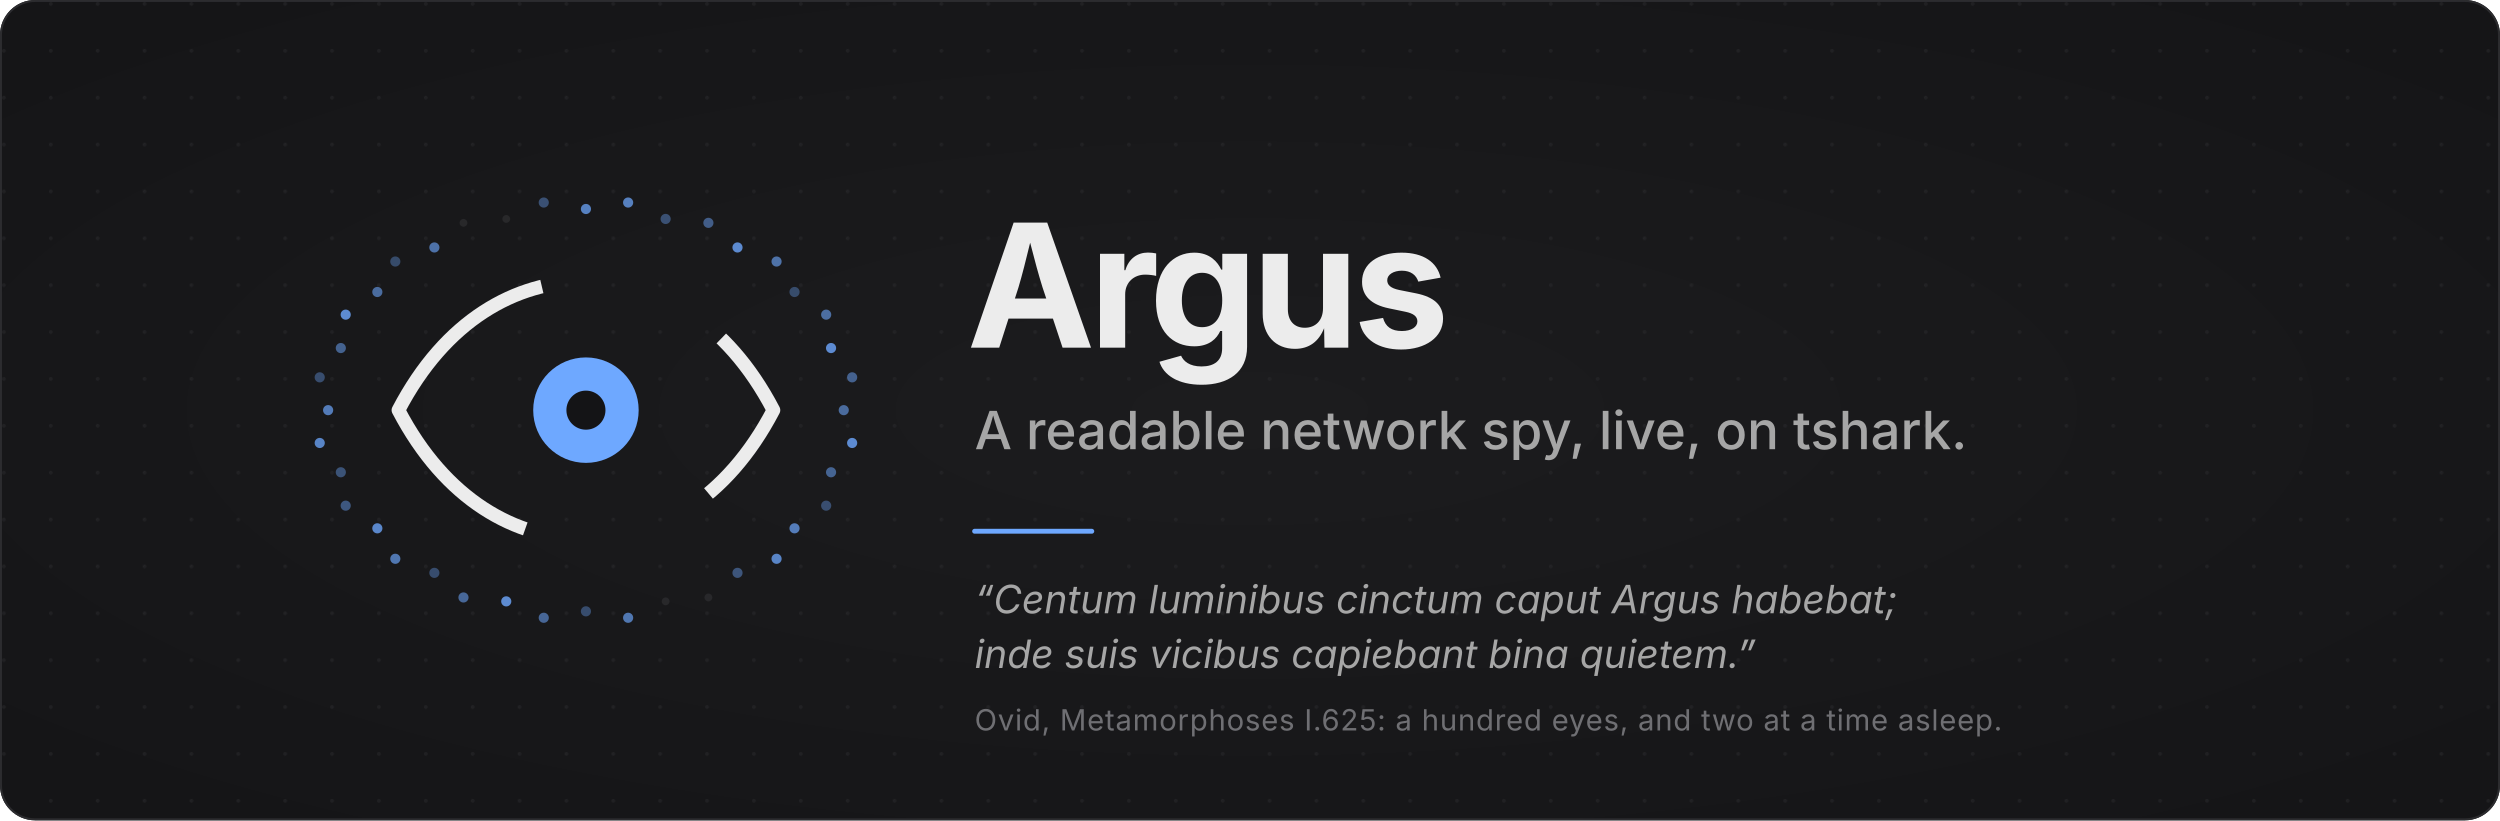
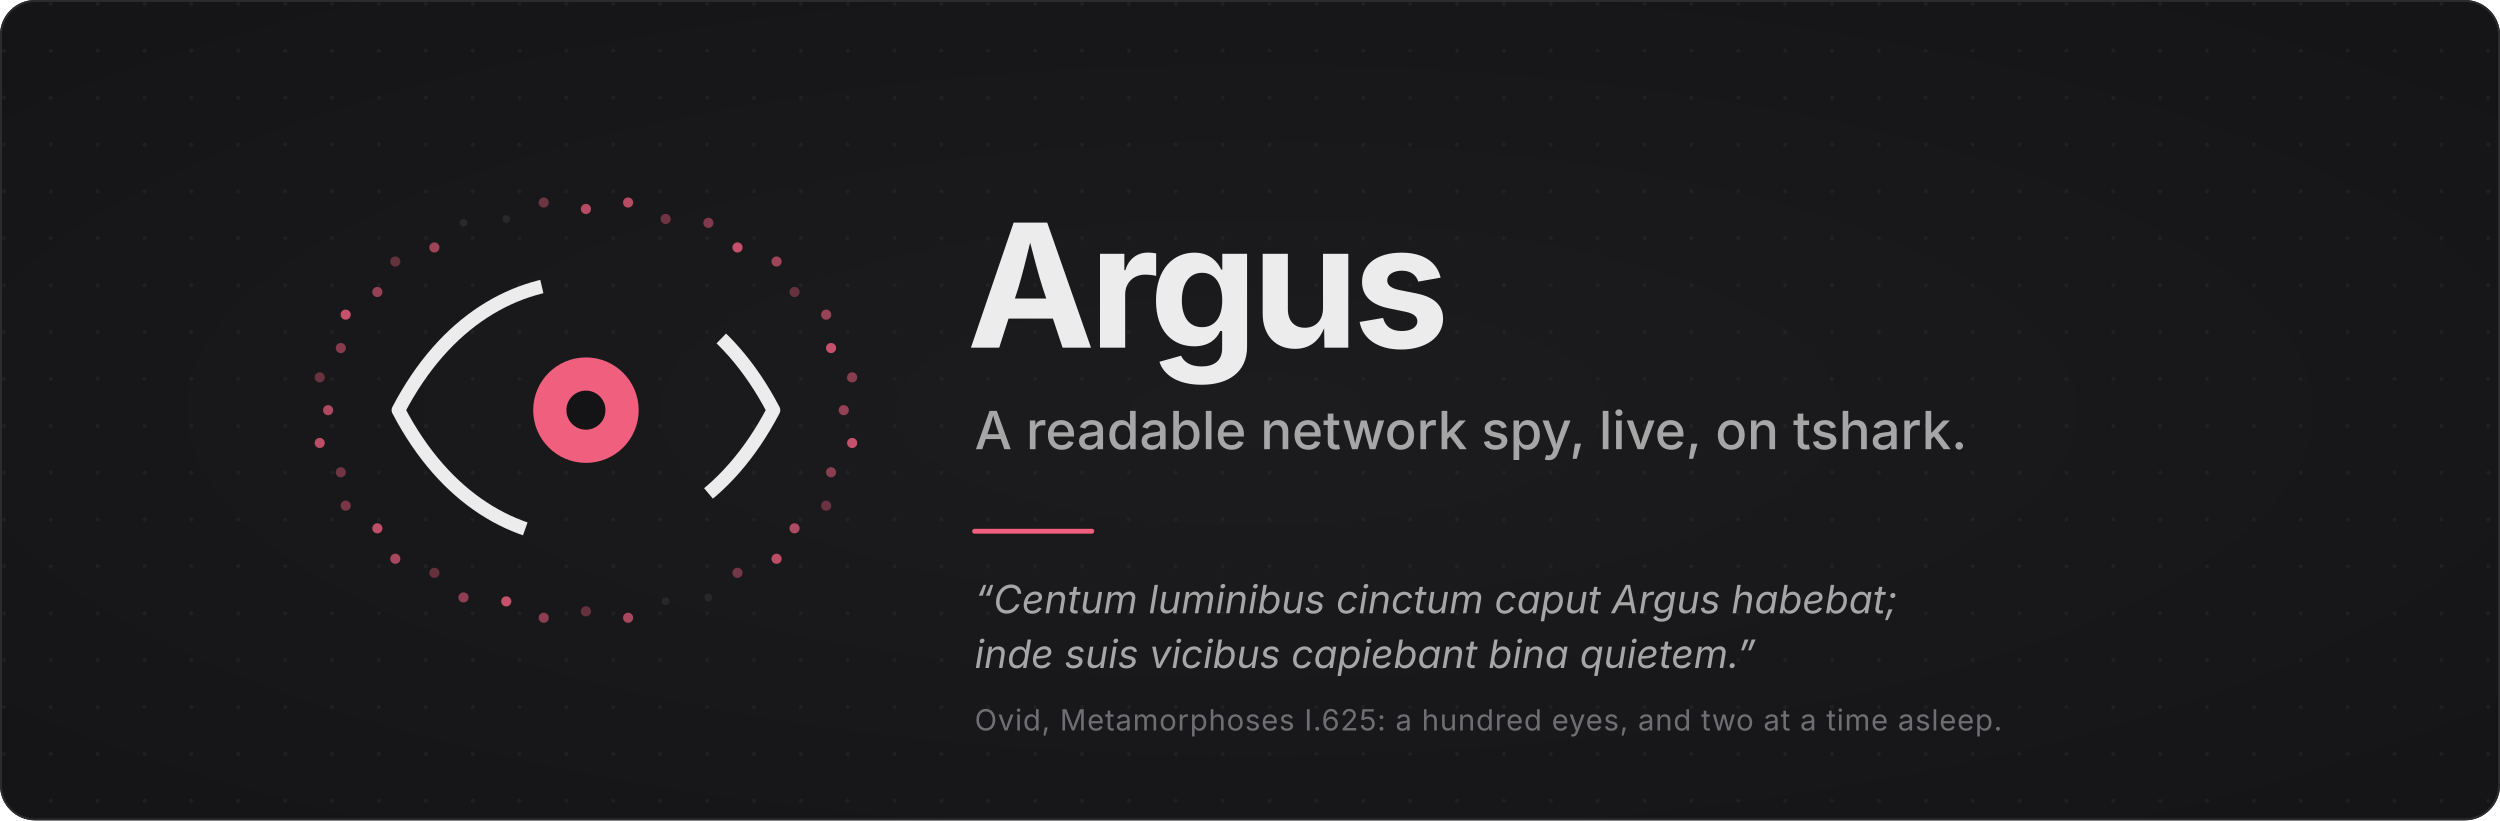
<svg xmlns="http://www.w3.org/2000/svg" width="1280" height="420" viewBox="0 0 1280 420" role="img" aria-label="Argus: a readable network spy, live, on tshark">
  <defs>
    <radialGradient id="glow" cx="0.5" cy="0.5" r="0.75">
      <stop offset="0" stop-color="#1c1c1e" />
      <stop offset="1" stop-color="#141416" />
    </radialGradient>
    <pattern id="dots" width="24" height="24" patternUnits="userSpaceOnUse">
      <circle cx="2" cy="2" r="1" fill="#2c2c2f" />
    </pattern>
  </defs>
  <rect width="1280" height="420" rx="18" fill="url(#glow)" />
  <rect width="1280" height="420" rx="18" fill="url(#dots)" opacity="0.45" />
  <rect x="0.5" y="0.5" width="1279" height="419" rx="17.5" fill="none" stroke="#2c2c2f" />
  <g transform="translate(300 210)">
-     <circle cx="132.0" cy="0.0" r="2.6" fill="#6ea8ff" opacity="0.57" />
-     <circle cx="136.3" cy="16.8" r="2.6" fill="#6ea8ff" opacity="0.80" />
-     <circle cx="125.5" cy="31.8" r="2.6" fill="#6ea8ff" opacity="0.52" />
-     <circle cx="123.0" cy="48.9" r="2.6" fill="#6ea8ff" opacity="0.37" />
-     <circle cx="106.8" cy="60.5" r="2.6" fill="#6ea8ff" opacity="0.69" />
-     <circle cx="97.6" cy="76.1" r="2.6" fill="#6ea8ff" opacity="0.75" />
-     <circle cx="77.6" cy="83.3" r="2.6" fill="#6ea8ff" opacity="0.42" />
+     <circle cx="132.0" cy="0.0" r="2.6" fill="#f15f7f" opacity="0.57" />
+     <circle cx="136.3" cy="16.8" r="2.6" fill="#f15f7f" opacity="0.80" />
+     <circle cx="125.5" cy="31.8" r="2.6" fill="#f15f7f" opacity="0.52" />
+     <circle cx="123.0" cy="48.9" r="2.6" fill="#f15f7f" opacity="0.37" />
+     <circle cx="106.8" cy="60.5" r="2.6" fill="#f15f7f" opacity="0.69" />
+     <circle cx="97.6" cy="76.1" r="2.6" fill="#f15f7f" opacity="0.75" />
+     <circle cx="77.6" cy="83.3" r="2.6" fill="#f15f7f" opacity="0.42" />
    <circle cx="62.7" cy="95.9" r="2" fill="#6f6f73" opacity="0.18" />
    <circle cx="40.8" cy="97.9" r="2" fill="#6f6f73" opacity="0.18" />
-     <circle cx="21.6" cy="106.3" r="2.6" fill="#6ea8ff" opacity="0.66" />
-     <circle cx="0.0" cy="103.0" r="2.6" fill="#6ea8ff" opacity="0.36" />
-     <circle cx="-21.6" cy="106.3" r="2.6" fill="#6ea8ff" opacity="0.54" />
-     <circle cx="-40.8" cy="97.9" r="2.6" fill="#6ea8ff" opacity="0.80" />
-     <circle cx="-62.7" cy="95.9" r="2.6" fill="#6ea8ff" opacity="0.55" />
-     <circle cx="-77.6" cy="83.3" r="2.6" fill="#6ea8ff" opacity="0.36" />
-     <circle cx="-97.6" cy="76.1" r="2.6" fill="#6ea8ff" opacity="0.66" />
-     <circle cx="-106.8" cy="60.5" r="2.6" fill="#6ea8ff" opacity="0.77" />
-     <circle cx="-123.0" cy="48.9" r="2.6" fill="#6ea8ff" opacity="0.44" />
-     <circle cx="-125.5" cy="31.8" r="2.6" fill="#6ea8ff" opacity="0.41" />
-     <circle cx="-136.3" cy="16.8" r="2.6" fill="#6ea8ff" opacity="0.75" />
-     <circle cx="-132.0" cy="0.0" r="2.6" fill="#6ea8ff" opacity="0.69" />
-     <circle cx="-136.3" cy="-16.8" r="2.6" fill="#6ea8ff" opacity="0.37" />
-     <circle cx="-125.5" cy="-31.8" r="2.6" fill="#6ea8ff" opacity="0.51" />
-     <circle cx="-123.0" cy="-48.9" r="2.6" fill="#6ea8ff" opacity="0.80" />
-     <circle cx="-106.8" cy="-60.5" r="2.6" fill="#6ea8ff" opacity="0.58" />
-     <circle cx="-97.6" cy="-76.1" r="2.6" fill="#6ea8ff" opacity="0.35" />
-     <circle cx="-77.6" cy="-83.3" r="2.6" fill="#6ea8ff" opacity="0.62" />
+     <circle cx="21.6" cy="106.3" r="2.6" fill="#f15f7f" opacity="0.66" />
+     <circle cx="0.0" cy="103.0" r="2.6" fill="#f15f7f" opacity="0.36" />
+     <circle cx="-21.6" cy="106.3" r="2.6" fill="#f15f7f" opacity="0.54" />
+     <circle cx="-40.8" cy="97.9" r="2.6" fill="#f15f7f" opacity="0.80" />
+     <circle cx="-62.7" cy="95.9" r="2.6" fill="#f15f7f" opacity="0.55" />
+     <circle cx="-77.6" cy="83.3" r="2.6" fill="#f15f7f" opacity="0.36" />
+     <circle cx="-97.6" cy="76.1" r="2.6" fill="#f15f7f" opacity="0.66" />
+     <circle cx="-106.8" cy="60.5" r="2.6" fill="#f15f7f" opacity="0.77" />
+     <circle cx="-123.0" cy="48.9" r="2.6" fill="#f15f7f" opacity="0.44" />
+     <circle cx="-125.5" cy="31.8" r="2.6" fill="#f15f7f" opacity="0.41" />
+     <circle cx="-136.3" cy="16.8" r="2.6" fill="#f15f7f" opacity="0.75" />
+     <circle cx="-132.0" cy="0.0" r="2.6" fill="#f15f7f" opacity="0.69" />
+     <circle cx="-136.3" cy="-16.8" r="2.6" fill="#f15f7f" opacity="0.37" />
+     <circle cx="-125.5" cy="-31.8" r="2.6" fill="#f15f7f" opacity="0.51" />
+     <circle cx="-123.0" cy="-48.9" r="2.6" fill="#f15f7f" opacity="0.80" />
+     <circle cx="-106.8" cy="-60.5" r="2.6" fill="#f15f7f" opacity="0.58" />
+     <circle cx="-97.6" cy="-76.1" r="2.6" fill="#f15f7f" opacity="0.35" />
+     <circle cx="-77.6" cy="-83.3" r="2.6" fill="#f15f7f" opacity="0.62" />
    <circle cx="-62.7" cy="-95.9" r="2" fill="#6f6f73" opacity="0.18" />
    <circle cx="-40.8" cy="-97.9" r="2" fill="#6f6f73" opacity="0.18" />
-     <circle cx="-21.6" cy="-106.3" r="2.6" fill="#6ea8ff" opacity="0.39" />
-     <circle cx="-0.0" cy="-103.0" r="2.6" fill="#6ea8ff" opacity="0.73" />
-     <circle cx="21.6" cy="-106.3" r="2.6" fill="#6ea8ff" opacity="0.72" />
-     <circle cx="40.8" cy="-97.9" r="2.6" fill="#6ea8ff" opacity="0.39" />
-     <circle cx="62.7" cy="-95.9" r="2.6" fill="#6ea8ff" opacity="0.48" />
-     <circle cx="77.6" cy="-83.3" r="2.6" fill="#6ea8ff" opacity="0.79" />
-     <circle cx="97.6" cy="-76.1" r="2.6" fill="#6ea8ff" opacity="0.62" />
-     <circle cx="106.8" cy="-60.5" r="2.6" fill="#6ea8ff" opacity="0.35" />
-     <circle cx="123.0" cy="-48.9" r="2.6" fill="#6ea8ff" opacity="0.59" />
-     <circle cx="125.5" cy="-31.8" r="2.6" fill="#6ea8ff" opacity="0.80" />
-     <circle cx="136.3" cy="-16.8" r="2.6" fill="#6ea8ff" opacity="0.50" />
+     <circle cx="-21.6" cy="-106.3" r="2.6" fill="#f15f7f" opacity="0.39" />
+     <circle cx="-0.0" cy="-103.0" r="2.6" fill="#f15f7f" opacity="0.73" />
+     <circle cx="21.6" cy="-106.3" r="2.6" fill="#f15f7f" opacity="0.72" />
+     <circle cx="40.8" cy="-97.9" r="2.6" fill="#f15f7f" opacity="0.39" />
+     <circle cx="62.7" cy="-95.9" r="2.6" fill="#f15f7f" opacity="0.48" />
+     <circle cx="77.6" cy="-83.3" r="2.6" fill="#f15f7f" opacity="0.79" />
+     <circle cx="97.6" cy="-76.1" r="2.6" fill="#f15f7f" opacity="0.62" />
+     <circle cx="106.8" cy="-60.5" r="2.6" fill="#f15f7f" opacity="0.35" />
+     <circle cx="123.0" cy="-48.9" r="2.6" fill="#f15f7f" opacity="0.59" />
+     <circle cx="125.5" cy="-31.8" r="2.6" fill="#f15f7f" opacity="0.80" />
+     <circle cx="136.3" cy="-16.8" r="2.6" fill="#f15f7f" opacity="0.50" />
    <path d="M-96 0 C-72 -46 -36 -66 0 -66 C36 -66 72 -46 96 0 C72 46 36 66 0 66 C-36 66 -72 46 -96 0 Z" fill="none" stroke="#ececec" stroke-width="7" stroke-linejoin="round" pathLength="100" stroke-dasharray="100" stroke-dashoffset="0">
      <animate attributeName="stroke-dashoffset" values="100;100;0" keyTimes="0;0.15;1" dur="1.4s" calcMode="spline" keySplines="0 0 1 1;0.35 0 0.25 1" fill="freeze" />
    </path>
-     <circle r="27" fill="#6ea8ff" />
+     <circle r="27" fill="#f15f7f" />
    <circle r="10" fill="#141416" />
  </g>
  <g font-family="Inter, -apple-system, 'Segoe UI', Helvetica, Arial, sans-serif">
    <text x="495" y="178" font-size="88" font-weight="700" letter-spacing="-3" fill="#ececec">Argus</text>
    <text x="499" y="230" font-size="27" font-weight="500" fill="#a6a6a6">A readable network spy, live, on tshark.</text>
-     <line x1="499" y1="272" x2="559" y2="272" stroke="#6ea8ff" stroke-width="2.5" stroke-linecap="round" />
+     <line x1="499" y1="272" x2="559" y2="272" stroke="#f15f7f" stroke-width="2.5" stroke-linecap="round" />
    <text x="499" y="314" font-size="20" font-style="italic" fill="#a6a6a6">“Centum luminibus cinctum caput Argus habebat;</text>
    <text x="499" y="342" font-size="20" font-style="italic" fill="#a6a6a6">inde suis vicibus capiebant bina quietem.”</text>
    <text x="499" y="374" font-size="15" letter-spacing="0.4" fill="#6f6f73">Ovid, Metamorphoses I.625: a hundred eyes, and two at a time asleep.</text>
  </g>
</svg>
